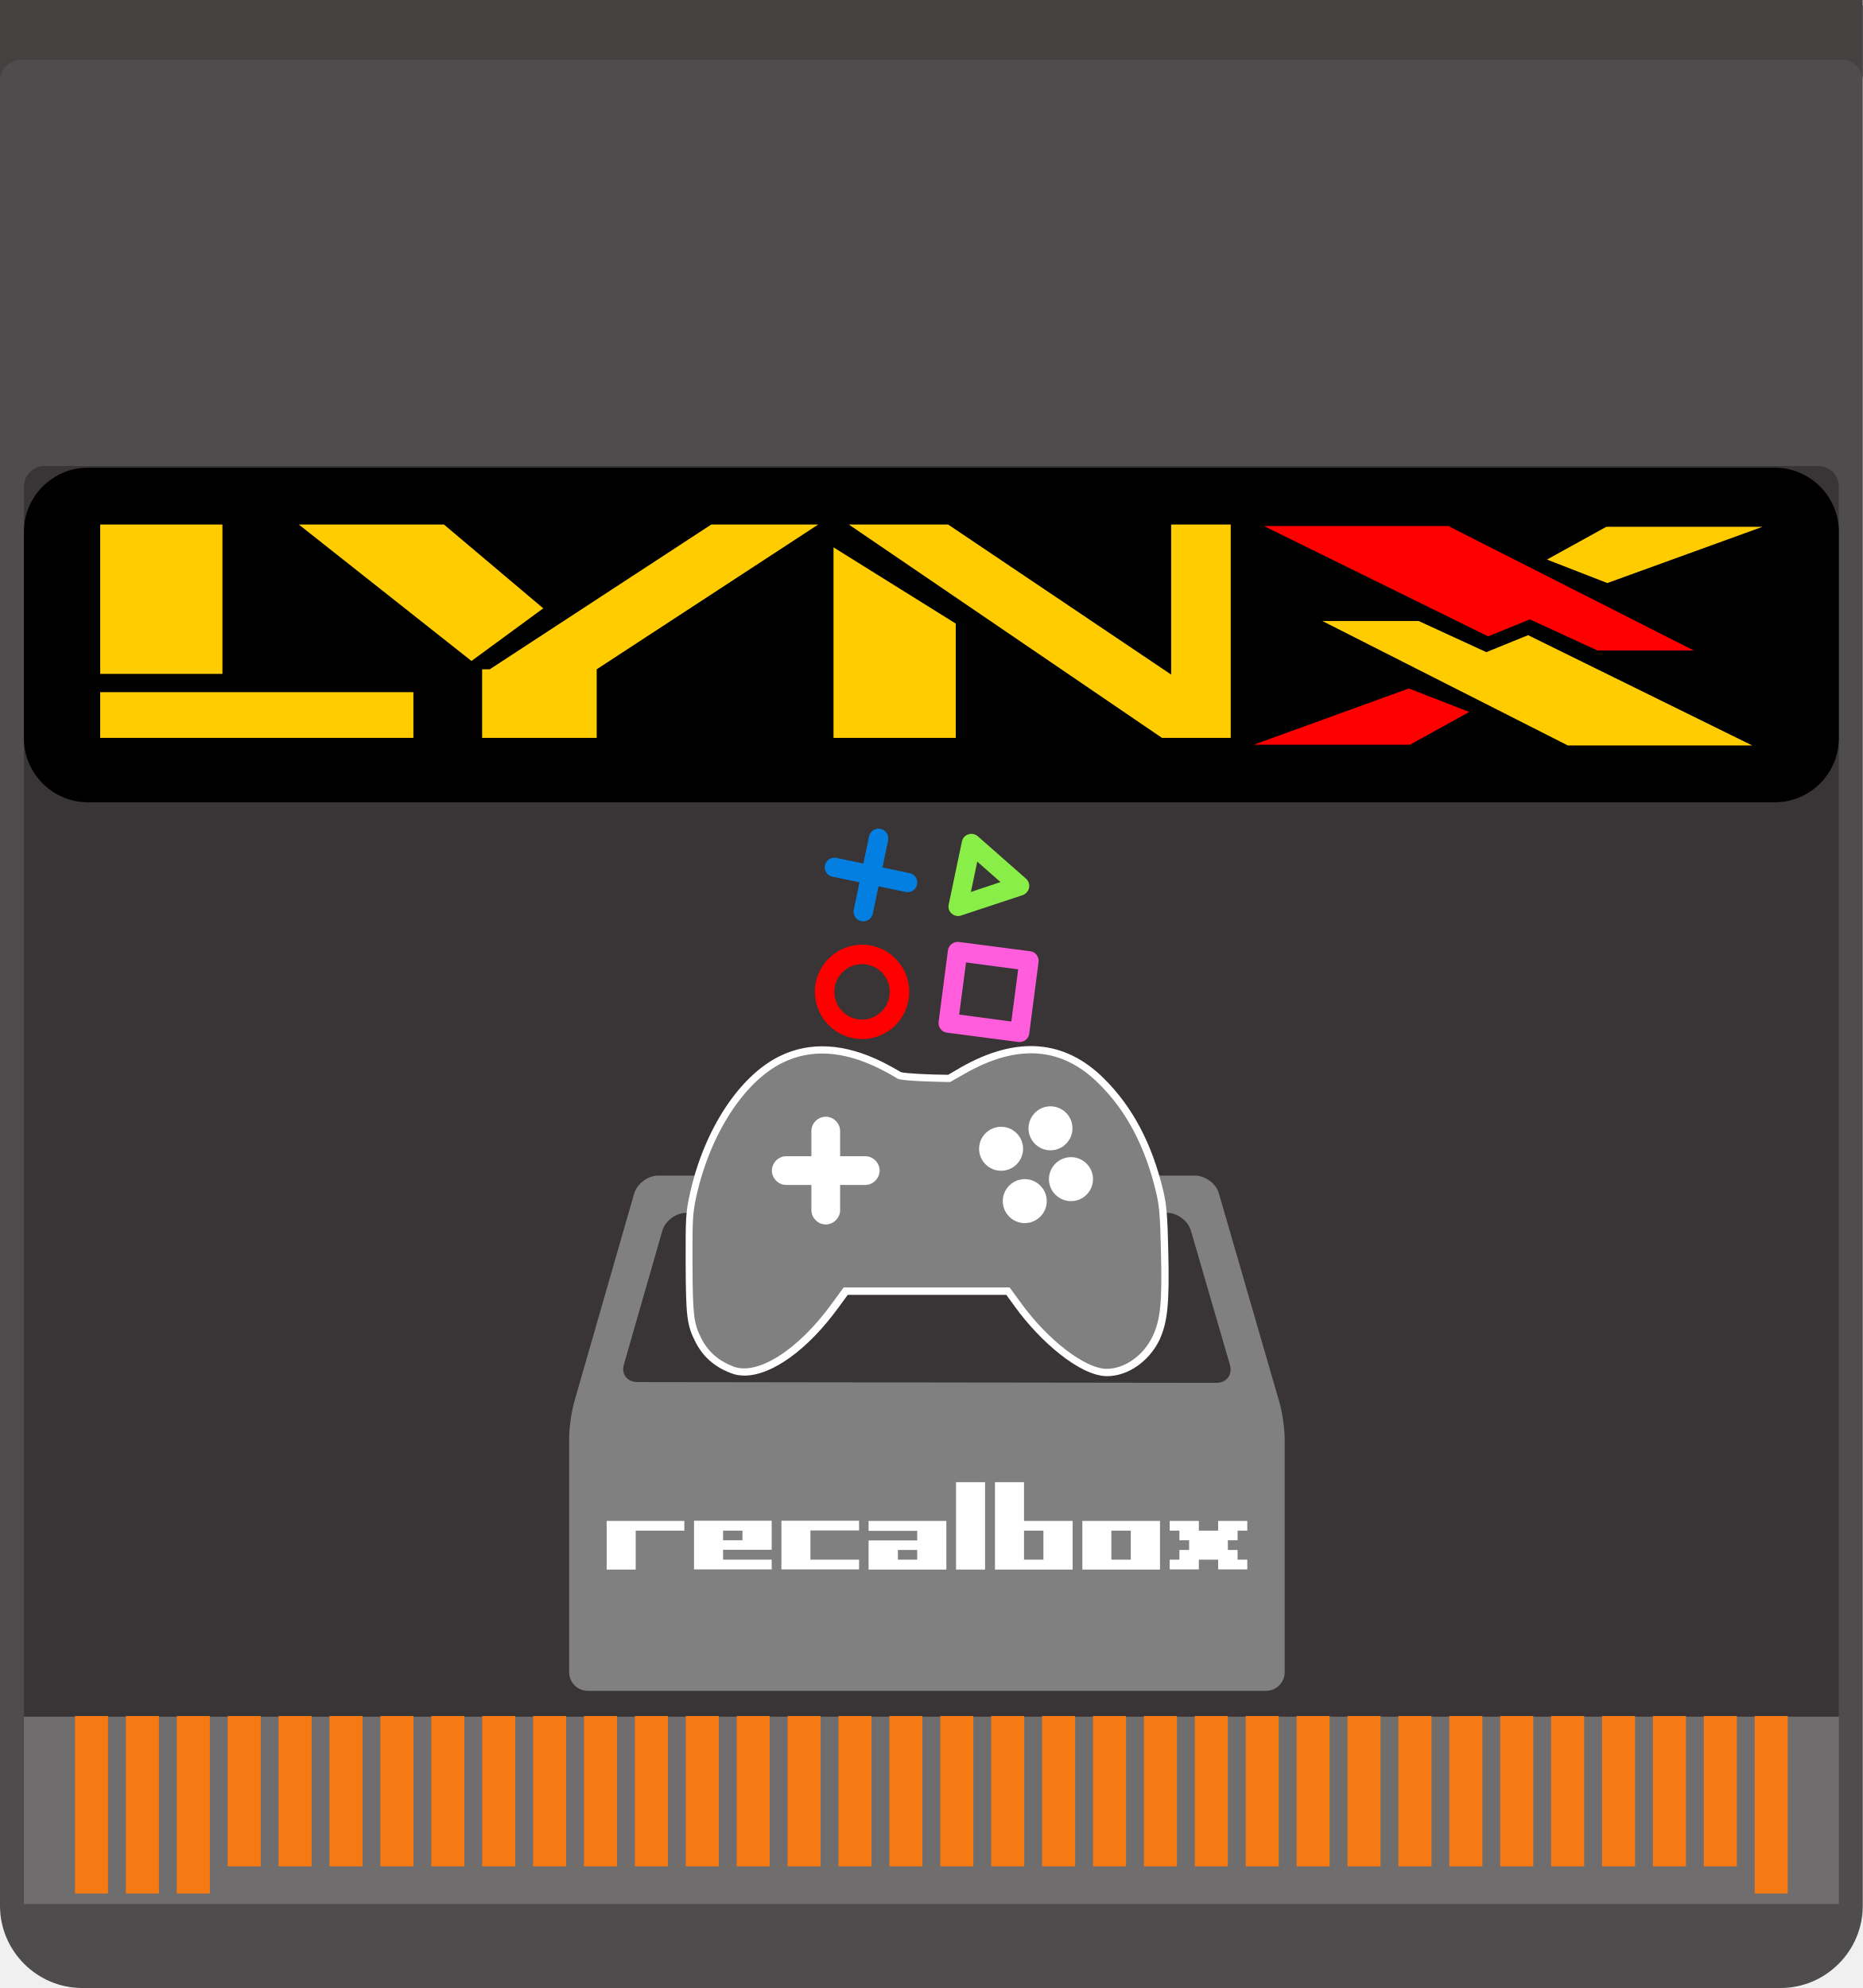
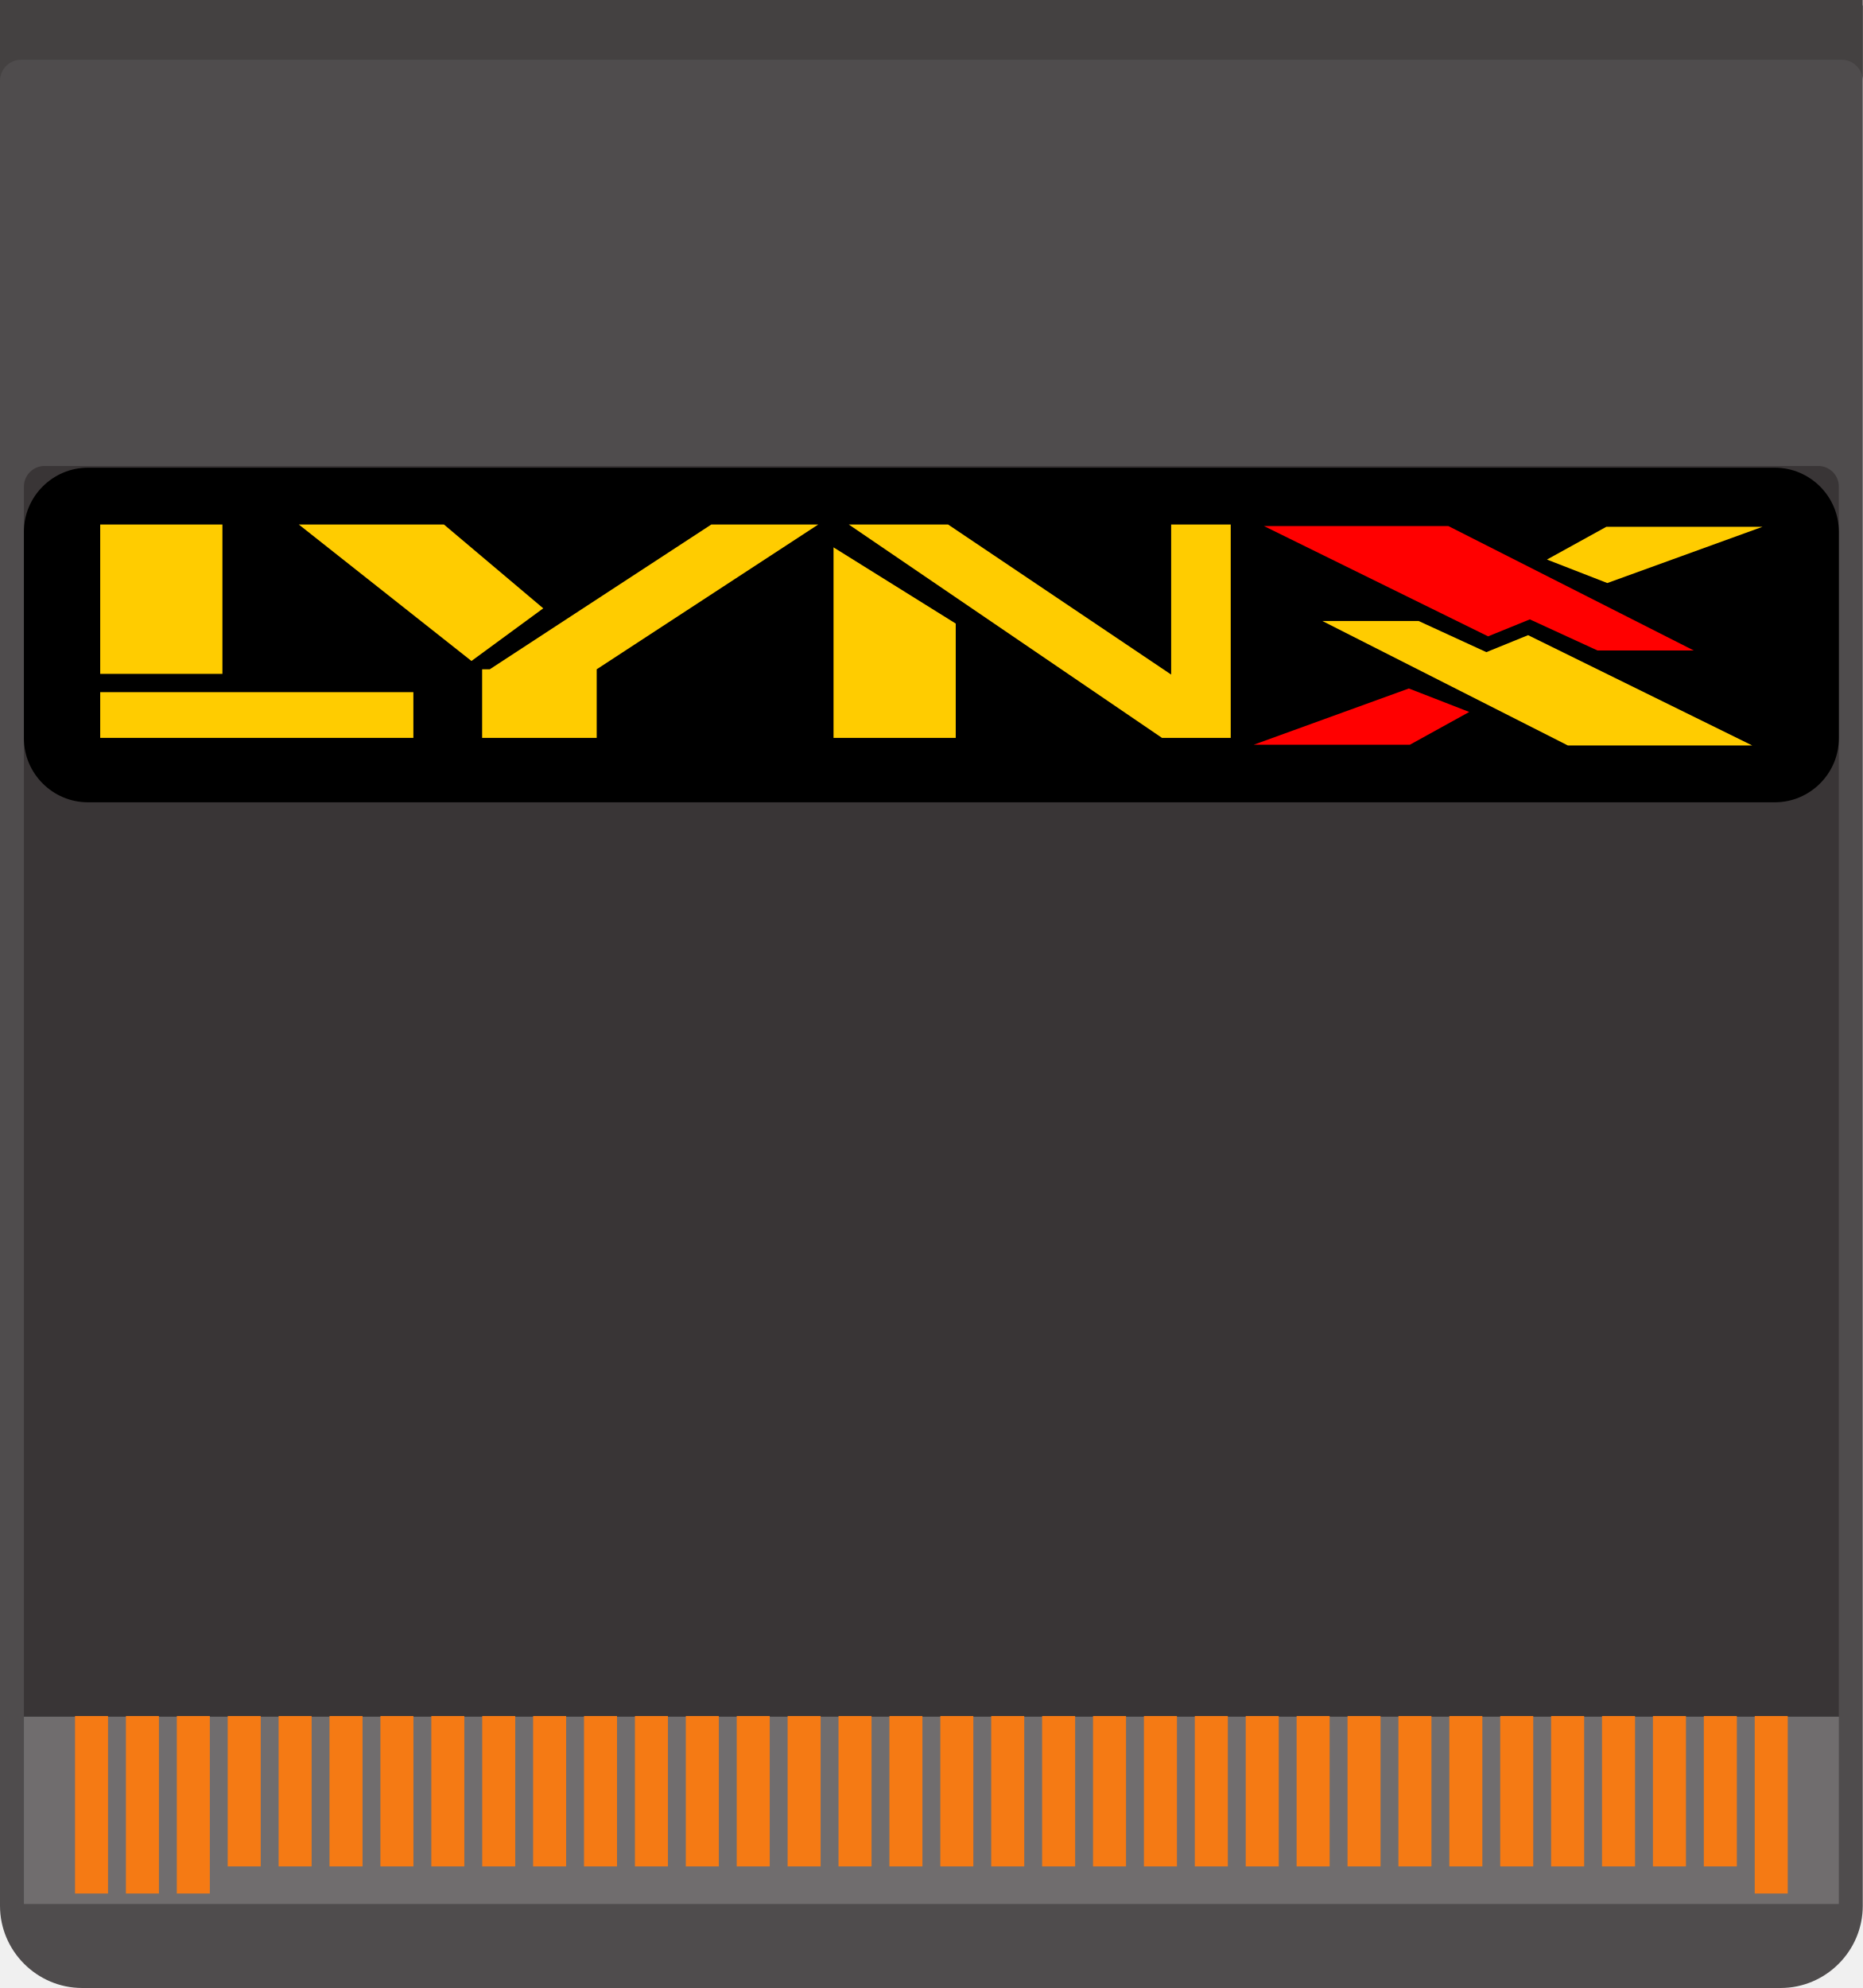
<svg xmlns="http://www.w3.org/2000/svg" viewBox="0 0 208.744 222.76" height="222.76" width="208.744" xml:space="preserve" version="1.1" id="svg2">
  <defs id="defs6">
    <clipPath id="clipPath16" clipPathUnits="userSpaceOnUse">
      <path id="path18" d="m 0,178.208 166.995,0 L 166.995,0 0,0 0,178.208 Z" />
    </clipPath>
    <pattern y="0" x="0" height="6" width="6" patternUnits="userSpaceOnUse" id="EMFhbasepattern" />
  </defs>
  <g transform="matrix(1.25,0,0,-1.25,0,222.76)" id="g10">
    <g id="g12">
      <g clip-path="url(#clipPath16)" id="g14">
        <g transform="translate(166.9951,177.7173)" id="g20">
          <path id="path22" style="fill:#4f4c4d;fill-opacity:1;fill-rule:nonzero;stroke:none" d="m 0,0 0,-170.348 c 0,-4.053 -3.316,-7.369 -7.369,-7.369 l -152.257,0 c -4.053,0 -7.369,3.316 -7.369,7.369 L -166.995,0 0,0 Z" />
        </g>
        <g transform="translate(164.8496,24.3179)" id="g24">
          <path id="path26" style="fill:#393536;fill-opacity:1;fill-rule:nonzero;stroke:none" d="m 0,0 0,110.277 c 0,1.013 -0.828,1.842 -1.842,1.842 l -159.021,0 c -1.013,0 -1.842,-0.829 -1.842,-1.842 L -162.705,0 0,0 Z" />
        </g>
        <g transform="translate(0,164.9268)" id="g28">
          <path id="path30" style="fill:#444141;fill-opacity:1;fill-rule:nonzero;stroke:none" d="m 0,0 0,6.035 c 0,1.04 0.851,1.891 1.891,1.891 l 163.213,0 c 1.041,0 1.89,-0.851 1.89,-1.891 l 0,-6.035 0,13.282 L 0,13.282 0,0 Z" />
        </g>
        <path id="path32" style="fill:#706d6e;fill-opacity:1;fill-rule:nonzero;stroke:none" d="m 2.145,7.532 162.705,0 0,16.786 -162.705,0 0,-16.786 z" />
        <path id="path34" style="fill:#f57a14;fill-opacity:1;fill-rule:nonzero;stroke:none" d="m 9.685,8.469 -2.96,0 0,15.911 2.96,0 0,-15.911 z" />
        <path id="path36" style="fill:#f57a14;fill-opacity:1;fill-rule:nonzero;stroke:none" d="m 14.248,8.469 -2.96,0 0,15.911 2.96,0 0,-15.911 z" />
        <path id="path38" style="fill:#f57a14;fill-opacity:1;fill-rule:nonzero;stroke:none" d="m 18.811,8.469 -2.96,0 0,15.911 2.96,0 0,-15.911 z" />
        <path id="path40" style="fill:#f57a14;fill-opacity:1;fill-rule:nonzero;stroke:none" d="m 23.374,10.901 -2.96,0 0,13.479 2.96,0 0,-13.479 z" />
        <path id="path42" style="fill:#f57a14;fill-opacity:1;fill-rule:nonzero;stroke:none" d="m 27.937,10.901 -2.96,0 0,13.479 2.96,0 0,-13.479 z" />
        <path id="path44" style="fill:#f57a14;fill-opacity:1;fill-rule:nonzero;stroke:none" d="m 32.501,10.901 -2.961,0 0,13.479 2.961,0 0,-13.479 z" />
        <path id="path46" style="fill:#f57a14;fill-opacity:1;fill-rule:nonzero;stroke:none" d="m 37.064,10.901 -2.96,0 0,13.479 2.96,0 0,-13.479 z" />
        <path id="path48" style="fill:#f57a14;fill-opacity:1;fill-rule:nonzero;stroke:none" d="m 41.627,10.901 -2.96,0 0,13.479 2.96,0 0,-13.479 z" />
        <path id="path50" style="fill:#f57a14;fill-opacity:1;fill-rule:nonzero;stroke:none" d="m 46.19,10.901 -2.96,0 0,13.479 2.96,0 0,-13.479 z" />
        <path id="path52" style="fill:#f57a14;fill-opacity:1;fill-rule:nonzero;stroke:none" d="m 50.754,10.901 -2.961,0 0,13.479 2.961,0 0,-13.479 z" />
        <path id="path54" style="fill:#f57a14;fill-opacity:1;fill-rule:nonzero;stroke:none" d="m 55.316,10.901 -2.96,0 0,13.479 2.96,0 0,-13.479 z" />
        <path id="path56" style="fill:#f57a14;fill-opacity:1;fill-rule:nonzero;stroke:none" d="m 59.88,10.901 -2.96,0 0,13.479 2.96,0 0,-13.479 z" />
        <path id="path58" style="fill:#f57a14;fill-opacity:1;fill-rule:nonzero;stroke:none" d="m 64.443,10.901 -2.961,0 0,13.479 2.961,0 0,-13.479 z" />
        <path id="path60" style="fill:#f57a14;fill-opacity:1;fill-rule:nonzero;stroke:none" d="m 69.006,10.901 -2.96,0 0,13.479 2.96,0 0,-13.479 z" />
        <path id="path62" style="fill:#f57a14;fill-opacity:1;fill-rule:nonzero;stroke:none" d="m 73.569,10.901 -2.96,0 0,13.479 2.96,0 0,-13.479 z" />
        <path id="path64" style="fill:#f57a14;fill-opacity:1;fill-rule:nonzero;stroke:none" d="m 78.133,10.901 -2.961,0 0,13.479 2.961,0 0,-13.479 z" />
        <path id="path66" style="fill:#f57a14;fill-opacity:1;fill-rule:nonzero;stroke:none" d="m 82.695,10.901 -2.96,0 0,13.479 2.96,0 0,-13.479 z" />
        <path id="path68" style="fill:#f57a14;fill-opacity:1;fill-rule:nonzero;stroke:none" d="m 87.259,10.901 -2.96,0 0,13.479 2.96,0 0,-13.479 z" />
        <path id="path70" style="fill:#f57a14;fill-opacity:1;fill-rule:nonzero;stroke:none" d="m 91.822,10.901 -2.96,0 0,13.479 2.96,0 0,-13.479 z" />
        <path id="path72" style="fill:#f57a14;fill-opacity:1;fill-rule:nonzero;stroke:none" d="m 96.385,10.901 -2.96,0 0,13.479 2.96,0 0,-13.479 z" />
        <path id="path74" style="fill:#f57a14;fill-opacity:1;fill-rule:nonzero;stroke:none" d="m 100.948,10.901 -2.96,0 0,13.479 2.96,0 0,-13.479 z" />
        <path id="path76" style="fill:#f57a14;fill-opacity:1;fill-rule:nonzero;stroke:none" d="m 105.512,10.901 -2.96,0 0,13.479 2.96,0 0,-13.479 z" />
        <path id="path78" style="fill:#f57a14;fill-opacity:1;fill-rule:nonzero;stroke:none" d="m 110.075,10.901 -2.961,0 0,13.479 2.961,0 0,-13.479 z" />
        <path id="path80" style="fill:#f57a14;fill-opacity:1;fill-rule:nonzero;stroke:none" d="m 114.638,10.901 -2.96,0 0,13.479 2.96,0 0,-13.479 z" />
        <path id="path82" style="fill:#f57a14;fill-opacity:1;fill-rule:nonzero;stroke:none" d="m 119.201,10.901 -2.96,0 0,13.479 2.96,0 0,-13.479 z" />
        <path id="path84" style="fill:#f57a14;fill-opacity:1;fill-rule:nonzero;stroke:none" d="m 123.765,10.901 -2.96,0 0,13.479 2.96,0 0,-13.479 z" />
        <path id="path86" style="fill:#f57a14;fill-opacity:1;fill-rule:nonzero;stroke:none" d="m 128.328,10.901 -2.961,0 0,13.479 2.961,0 0,-13.479 z" />
        <path id="path88" style="fill:#f57a14;fill-opacity:1;fill-rule:nonzero;stroke:none" d="m 132.891,10.901 -2.96,0 0,13.479 2.96,0 0,-13.479 z" />
        <path id="path90" style="fill:#f57a14;fill-opacity:1;fill-rule:nonzero;stroke:none" d="m 137.454,10.901 -2.96,0 0,13.479 2.96,0 0,-13.479 z" />
        <path id="path92" style="fill:#f57a14;fill-opacity:1;fill-rule:nonzero;stroke:none" d="m 142.018,10.901 -2.961,0 0,13.479 2.961,0 0,-13.479 z" />
        <path id="path94" style="fill:#f57a14;fill-opacity:1;fill-rule:nonzero;stroke:none" d="m 146.58,10.901 -2.96,0 0,13.479 2.96,0 0,-13.479 z" />
        <path id="path96" style="fill:#f57a14;fill-opacity:1;fill-rule:nonzero;stroke:none" d="m 151.144,10.901 -2.96,0 0,13.479 2.96,0 0,-13.479 z" />
        <path id="path98" style="fill:#f57a14;fill-opacity:1;fill-rule:nonzero;stroke:none" d="m 155.707,10.901 -2.961,0 0,13.479 2.961,0 0,-13.479 z" />
        <path id="path100" style="fill:#f57a14;fill-opacity:1;fill-rule:nonzero;stroke:none" d="m 160.27,8.469 -2.96,0 0,15.911 2.96,0 0,-15.911 z" />
      </g>
    </g>
  </g>
  <g id="Layer_2" transform="matrix(0.3587525,0,0,0.3587525,2.677658,52.4055)">
    <g id="g5">
      <path d="m 566.929,84.51 c 0,11 -9,20 -20,20 L 20,104.51 c -11,0 -20,-9 -20,-20 L 0,20 C 0,9 9,0 20,0 l 526.929,0 c 11,0 20,9 20,20 l 0,64.51 z" id="path7" />
    </g>
  </g>
  <g id="Layer_1" transform="matrix(0.3587525,0,0,0.3587525,2.677658,52.4055)">
    <g id="g10-5">
      <polygon style="fill:#ff0000" points="432.612,68.958 384.13,86.539 432.921,86.539 451.475,76.296 " id="polygon12" />
      <polygon style="fill:#ff0000" points="521.617,57.097 491.545,57.097 470.401,47.377 457.365,52.681 387.336,18.221 444.932,18.221 " id="polygon14" />
      <polygon style="fill:#ffcc00" points="494.603,36.031 543.091,18.458 494.302,18.458 475.749,28.693 " id="polygon16" />
      <polygon style="fill:#ffcc00" points="405.605,47.892 435.676,47.892 456.822,57.613 469.857,52.308 539.886,86.768 482.291,86.768 " id="polygon18" />
      <rect style="fill:#ffcc00" x="23.837" y="17.749" width="38.175" height="46.65" id="rect20" />
      <rect style="fill:#ffcc00" x="23.837" y="70.11" width="97.824" height="14.281" id="rect22" />
      <polygon style="fill:#ffcc00" points="85.87,17.749 131.21,17.749 162.227,43.926 139.807,60.375 " id="polygon24" />
      <polygon style="fill:#ffcc00" points="143.136,84.392 178.927,84.392 178.927,62.967 248.125,17.749 214.718,17.749 145.526,62.967 143.136,62.967 " id="polygon26" />
      <polygon style="fill:#ffcc00" points="252.899,24.885 291.074,48.686 291.074,84.392 252.899,84.392 " id="polygon28" />
      <polygon style="fill:#ffcc00" points="355.498,84.392 376.972,84.392 376.972,17.742 358.361,17.742 358.361,64.613 288.69,17.749 257.667,17.749 " id="polygon30" />
    </g>
  </g>
-   <path id="path4218" d="m 96.609,116.426 c -2.901,0 -5.29,-2.357 -5.29,-5.29 0,-2.922 2.368,-5.279 5.29,-5.279 2.901,0 5.279,2.357 5.279,5.279 0,2.933 -2.357,5.29 -5.279,5.29 z m 0,-8.394 c -1.717,0 -3.114,1.397 -3.114,3.104 0,1.717 1.397,3.114 3.114,3.114 1.706,0 3.104,-1.397 3.104,-3.114 0,-1.706 -1.397,-3.104 -3.104,-3.104 z" style="fill:#ff0000;fill-opacity:1;fill-rule:nonzero;stroke:none" />
-   <path id="path4220" d="m 114.271,116.756 -0.149,0 -8.01,-1.045 c -0.299,-0.043 -0.544,-0.181 -0.715,-0.416 -0.171,-0.224 -0.245,-0.523 -0.213,-0.789 l 1.045,-8.02 c 0.085,-0.587 0.629,-1.003 1.216,-0.939 l 8.02,1.045 c 0.288,0.043 0.544,0.181 0.704,0.416 0.171,0.224 0.256,0.523 0.213,0.789 l -1.045,8.02 c -0.064,0.544 -0.523,0.939 -1.067,0.939 z m -6.783,-3.072 5.844,0.779 0.768,-5.845 -5.844,-0.779 -0.768,5.845 z" style="fill:#ff5ddc;fill-opacity:1;fill-rule:nonzero;stroke:none" />
-   <path id="path4222" d="m 96.748,103.222 c -0.075,0 -0.139,0 -0.224,-0.021 -0.587,-0.117 -0.96,-0.683 -0.832,-1.269 l 1.706,-8.202 c 0.128,-0.587 0.693,-0.96 1.28,-0.843 0.576,0.128 0.96,0.693 0.832,1.28 l -1.717,8.202 c -0.075,0.501 -0.544,0.853 -1.045,0.853 z" style="fill:#027fe1;fill-opacity:1;fill-rule:nonzero;stroke:none" />
-   <path id="path4224" d="m 96.748,103.222 c -0.075,0 -0.139,0 -0.224,-0.021 -0.587,-0.117 -0.96,-0.683 -0.832,-1.269 l 1.706,-8.202 c 0.128,-0.587 0.693,-0.96 1.28,-0.843 0.576,0.128 0.96,0.693 0.832,1.28 l -1.717,8.202 c -0.075,0.501 -0.544,0.853 -1.045,0.853 z" style="fill:#027fe1;fill-opacity:1;fill-rule:nonzero;stroke:none" />
-   <path id="path4226" d="m 101.718,99.969 c -0.075,0 -0.139,0 -0.224,-0.021 l -8.212,-1.717 c -0.576,-0.117 -0.96,-0.683 -0.832,-1.269 0.128,-0.587 0.693,-0.96 1.28,-0.832 l 8.202,1.706 c 0.587,0.128 0.96,0.693 0.832,1.28 -0.096,0.501 -0.544,0.853 -1.045,0.853 z" style="fill:#027fe1;fill-opacity:1;fill-rule:nonzero;stroke:none" />
-   <path id="path4228" d="m 107.36,102.646 c -0.267,0 -0.523,-0.107 -0.715,-0.277 -0.288,-0.245 -0.416,-0.651 -0.331,-1.024 l 1.482,-7.06 c 0.085,-0.373 0.352,-0.683 0.715,-0.789 0.352,-0.128 0.768,-0.043 1.067,0.213 l 5.407,4.757 c 0.288,0.256 0.416,0.651 0.331,1.024 -0.085,0.373 -0.352,0.693 -0.715,0.811 l -6.89,2.282 c -0.139,0.043 -0.245,0.064 -0.352,0.064 z m 2.154,-6.101 -0.715,3.402 3.317,-1.109 -2.602,-2.293 z" style="fill:#8aee49;fill-opacity:1;fill-rule:nonzero;stroke:none" />
-   <path id="path4230" d="m 143.377,157.146 -6.783,-23.41 c -0.309,-1.109 -1.525,-2.005 -2.677,-2.005 l -60.174,0 c -1.152,0 -2.336,0.896 -2.677,2.005 l -6.698,23.282 c -0.32,1.109 -0.587,2.944 -0.587,4.095 l 0,26.269 c 0,1.141 0.939,2.08 2.09,2.08 l 76.001,0 c 1.152,0 2.09,-0.939 2.09,-2.08 l 0,-26.151 c 0,-1.141 -0.267,-2.986 -0.587,-4.085 z m -7.071,-2.197 -64.877,-0.085 c -1.152,0 -1.845,-0.896 -1.504,-2.005 l 4.298,-14.953 c 0.309,-1.099 1.525,-2.005 2.677,-2.005 l 53.892,0 c 1.141,0 2.357,0.907 2.666,2.005 l 4.373,15.038 c 0.309,1.109 -0.384,2.005 -1.525,2.005 z" style="fill:#808080;fill-opacity:1;fill-rule:nonzero;stroke:none" />
-   <path id="path4232" d="m 71.237,175.874 -3.253,0 0,-5.45 8.703,0 0,1.088 -5.45,0 0,4.362 0,0 z" style="fill:#ffffff;fill-opacity:1;fill-rule:nonzero;stroke:none" />
-   <path id="path4234" d="m 81.027,174.765 5.45,0 0,1.088 -8.703,0 0,-5.45 8.703,0 0,3.253 -5.45,0 0,1.109 z m 0,-2.176 2.176,0 0,-1.077 -2.176,0 0,1.077 z" style="fill:#ffffff;fill-opacity:1;fill-rule:nonzero;stroke:none" />
-   <path id="path4236" d="m 90.818,174.765 5.45,0 0,1.088 -8.703,0 0,-5.45 8.703,0 0,1.088 -5.45,0 0,3.274 z" style="fill:#ffffff;fill-opacity:1;fill-rule:nonzero;stroke:none" />
-   <path id="path4238" d="m 97.335,170.424 8.714,0 0,5.45 -8.714,0 0,-3.264 5.45,0 0,-1.077 -5.45,0 0,-1.109 z m 3.285,4.341 2.165,0 0,-1.088 -2.165,0 0,1.088 z" style="fill:#ffffff;fill-opacity:1;fill-rule:nonzero;stroke:none" />
-   <path id="path4240" d="m 107.136,166.083 3.253,0 0,9.791 -3.253,0 0,-9.791 z" style="fill:#ffffff;fill-opacity:1;fill-rule:nonzero;stroke:none" />
-   <path id="path4242" d="m 111.498,166.083 3.253,0 0,4.341 5.45,0 0,5.45 -8.703,0 0,-9.791 z m 3.253,8.682 2.176,0 0,-3.253 -2.176,0 0,3.253 z" style="fill:#ffffff;fill-opacity:1;fill-rule:nonzero;stroke:none" />
-   <path id="path4244" d="m 121.289,170.424 8.703,0 0,5.45 -8.703,0 0,-5.45 z m 3.253,4.341 2.176,0 0,-3.253 -2.176,0 0,3.253 z" style="fill:#ffffff;fill-opacity:1;fill-rule:nonzero;stroke:none" />
-   <path id="path4246" d="m 132.167,173.677 1.088,0 0,-1.088 -1.088,0 0,-1.077 -1.088,0 0,-1.088 3.264,0 0,1.088 2.165,0 0,-1.088 3.264,0 0,1.088 -1.088,0 0,1.077 -1.088,0 0,1.088 1.088,0 0,1.088 1.088,0 0,1.088 -3.264,0 0,-1.088 -2.165,0 0,1.088 -3.264,0 0,-1.088 1.088,0 0,-1.088 z" style="fill:#ffffff;fill-opacity:1;fill-rule:nonzero;stroke:none" />
-   <path id="path4248" d="m 130.92,140.23 c -0.085,-3.968 -0.192,-5.247 -0.565,-6.815 -1.259,-5.258 -3.424,-9.375 -6.645,-12.564 -4.405,-4.383 -9.791,-4.799 -16.019,-1.259 l -1.44,0.843 c -2.208,-0.021 -4.757,-0.149 -5.301,-0.299 -0.416,-0.267 -1.333,-0.768 -2.026,-1.12 -4.255,-2.112 -8.138,-2.346 -11.55,-0.672 -4.522,2.208 -8.479,8.244 -10.057,15.39 -0.459,2.069 -0.501,2.709 -0.48,7.85 0.021,5.823 0.139,6.89 1.045,8.682 0.853,1.717 2.122,2.869 4.021,3.594 0.48,0.192 0.981,0.277 1.525,0.277 3.05,0 7.082,-2.869 10.548,-7.647 l 1.024,-1.397 17.768,0 1.024,1.397 c 2.698,3.744 7.22,7.711 10.271,7.711 2.325,0 4.682,-1.632 5.866,-4.053 0.907,-1.984 1.13,-4.032 0.992,-9.919 z" style="fill:#ffffff;fill-opacity:1;fill-rule:nonzero;stroke:none" />
-   <path id="path4250" d="m 130.099,140.252 c -0.085,-3.904 -0.181,-5.141 -0.544,-6.645 -1.227,-5.141 -3.296,-9.087 -6.41,-12.169 -4.149,-4.138 -9.098,-4.511 -15.027,-1.131 l -1.653,0.939 c 0,0 -5.45,-0.064 -5.909,-0.395 -0.32,-0.213 -1.216,-0.715 -2.005,-1.109 -4.032,-2.005 -7.647,-2.229 -10.836,-0.672 -4.309,2.112 -8.084,7.935 -9.652,14.846 -0.437,1.984 -0.48,2.613 -0.459,7.69 0.021,5.695 0.128,6.655 0.96,8.308 0.757,1.525 1.898,2.528 3.594,3.2 l 0,0 c 2.73,1.067 7.327,-1.866 11.103,-7.103 l 1.28,-1.749 18.6,0 1.28,1.749 c 2.986,4.138 7.199,7.37 9.599,7.37 1.984,0 4.096,-1.461 5.119,-3.594 0.896,-1.834 1.109,-3.818 0.96,-9.535 z m -33.137,-7.476 -2.816,0 0,2.816 c 0,0.875 -0.736,1.61 -1.61,1.61 -0.875,0 -1.61,-0.736 -1.61,-1.61 l 0,-2.816 -2.816,0 c -0.875,0 -1.61,-0.736 -1.61,-1.61 0,-0.875 0.736,-1.61 1.61,-1.61 l 2.816,0 0,-2.816 c 0,-0.875 0.736,-1.61 1.61,-1.61 0.874,0 1.61,0.736 1.61,1.61 l 0,2.816 2.816,0 c 0.875,0 1.61,0.736 1.61,1.61 -0.021,0.896 -0.736,1.61 -1.61,1.61 z m 20.755,-8.81 c 1.355,0 2.464,1.099 2.464,2.464 0,1.355 -1.109,2.464 -2.464,2.464 -1.355,0 -2.464,-1.109 -2.464,-2.464 0.021,-1.365 1.109,-2.464 2.464,-2.464 z m -7.999,4.757 c 0,-1.355 1.109,-2.464 2.464,-2.464 1.365,0 2.464,1.109 2.464,2.464 0,1.355 -1.099,2.464 -2.464,2.464 -1.354,0 -2.464,-1.109 -2.464,-2.464 z m 5.119,8.33 c -1.355,0 -2.464,-1.109 -2.464,-2.464 0,-1.354 1.109,-2.464 2.464,-2.464 1.354,0 2.464,1.109 2.464,2.464 0,1.355 -1.109,2.464 -2.464,2.464 z m 5.183,-2.464 c -1.365,0 -2.474,-1.109 -2.474,-2.464 0,-1.355 1.109,-2.464 2.474,-2.464 1.355,0 2.464,1.109 2.464,2.464 0,1.376 -1.109,2.464 -2.464,2.464 z" style="fill:#808080;fill-opacity:1;fill-rule:nonzero;stroke:none" />
  <path id="path4252" d="m 119.55,184.726 0,0 0,0 z" style="fill:#d40000;fill-opacity:1;fill-rule:nonzero;stroke:none" />
  <path id="path4254" d="m 119.55,182.689 0,0 0,0 z" style="fill:#d40000;fill-opacity:1;fill-rule:nonzero;stroke:none" />
  <path id="path4256" d="m 119.55,180.684 0,0 0,0 z" style="fill:#d40000;fill-opacity:1;fill-rule:nonzero;stroke:none" />
  <path id="path4258" d="m 119.55,181.686 0,0 0,0 z" style="fill:#d40000;fill-opacity:1;fill-rule:nonzero;stroke:none" />
  <path id="path4260" d="m 119.55,185.729 0,0 0,0 z" style="fill:#d40000;fill-opacity:1;fill-rule:nonzero;stroke:none" />
  <path id="path4262" d="m 119.55,183.691 0,0 0,0 z" style="fill:#d40000;fill-opacity:1;fill-rule:nonzero;stroke:none" />
  <path id="path4264" d="m 119.55,179.681 0,0 0,0 z" style="fill:#d40000;fill-opacity:1;fill-rule:nonzero;stroke:none" />
</svg>
